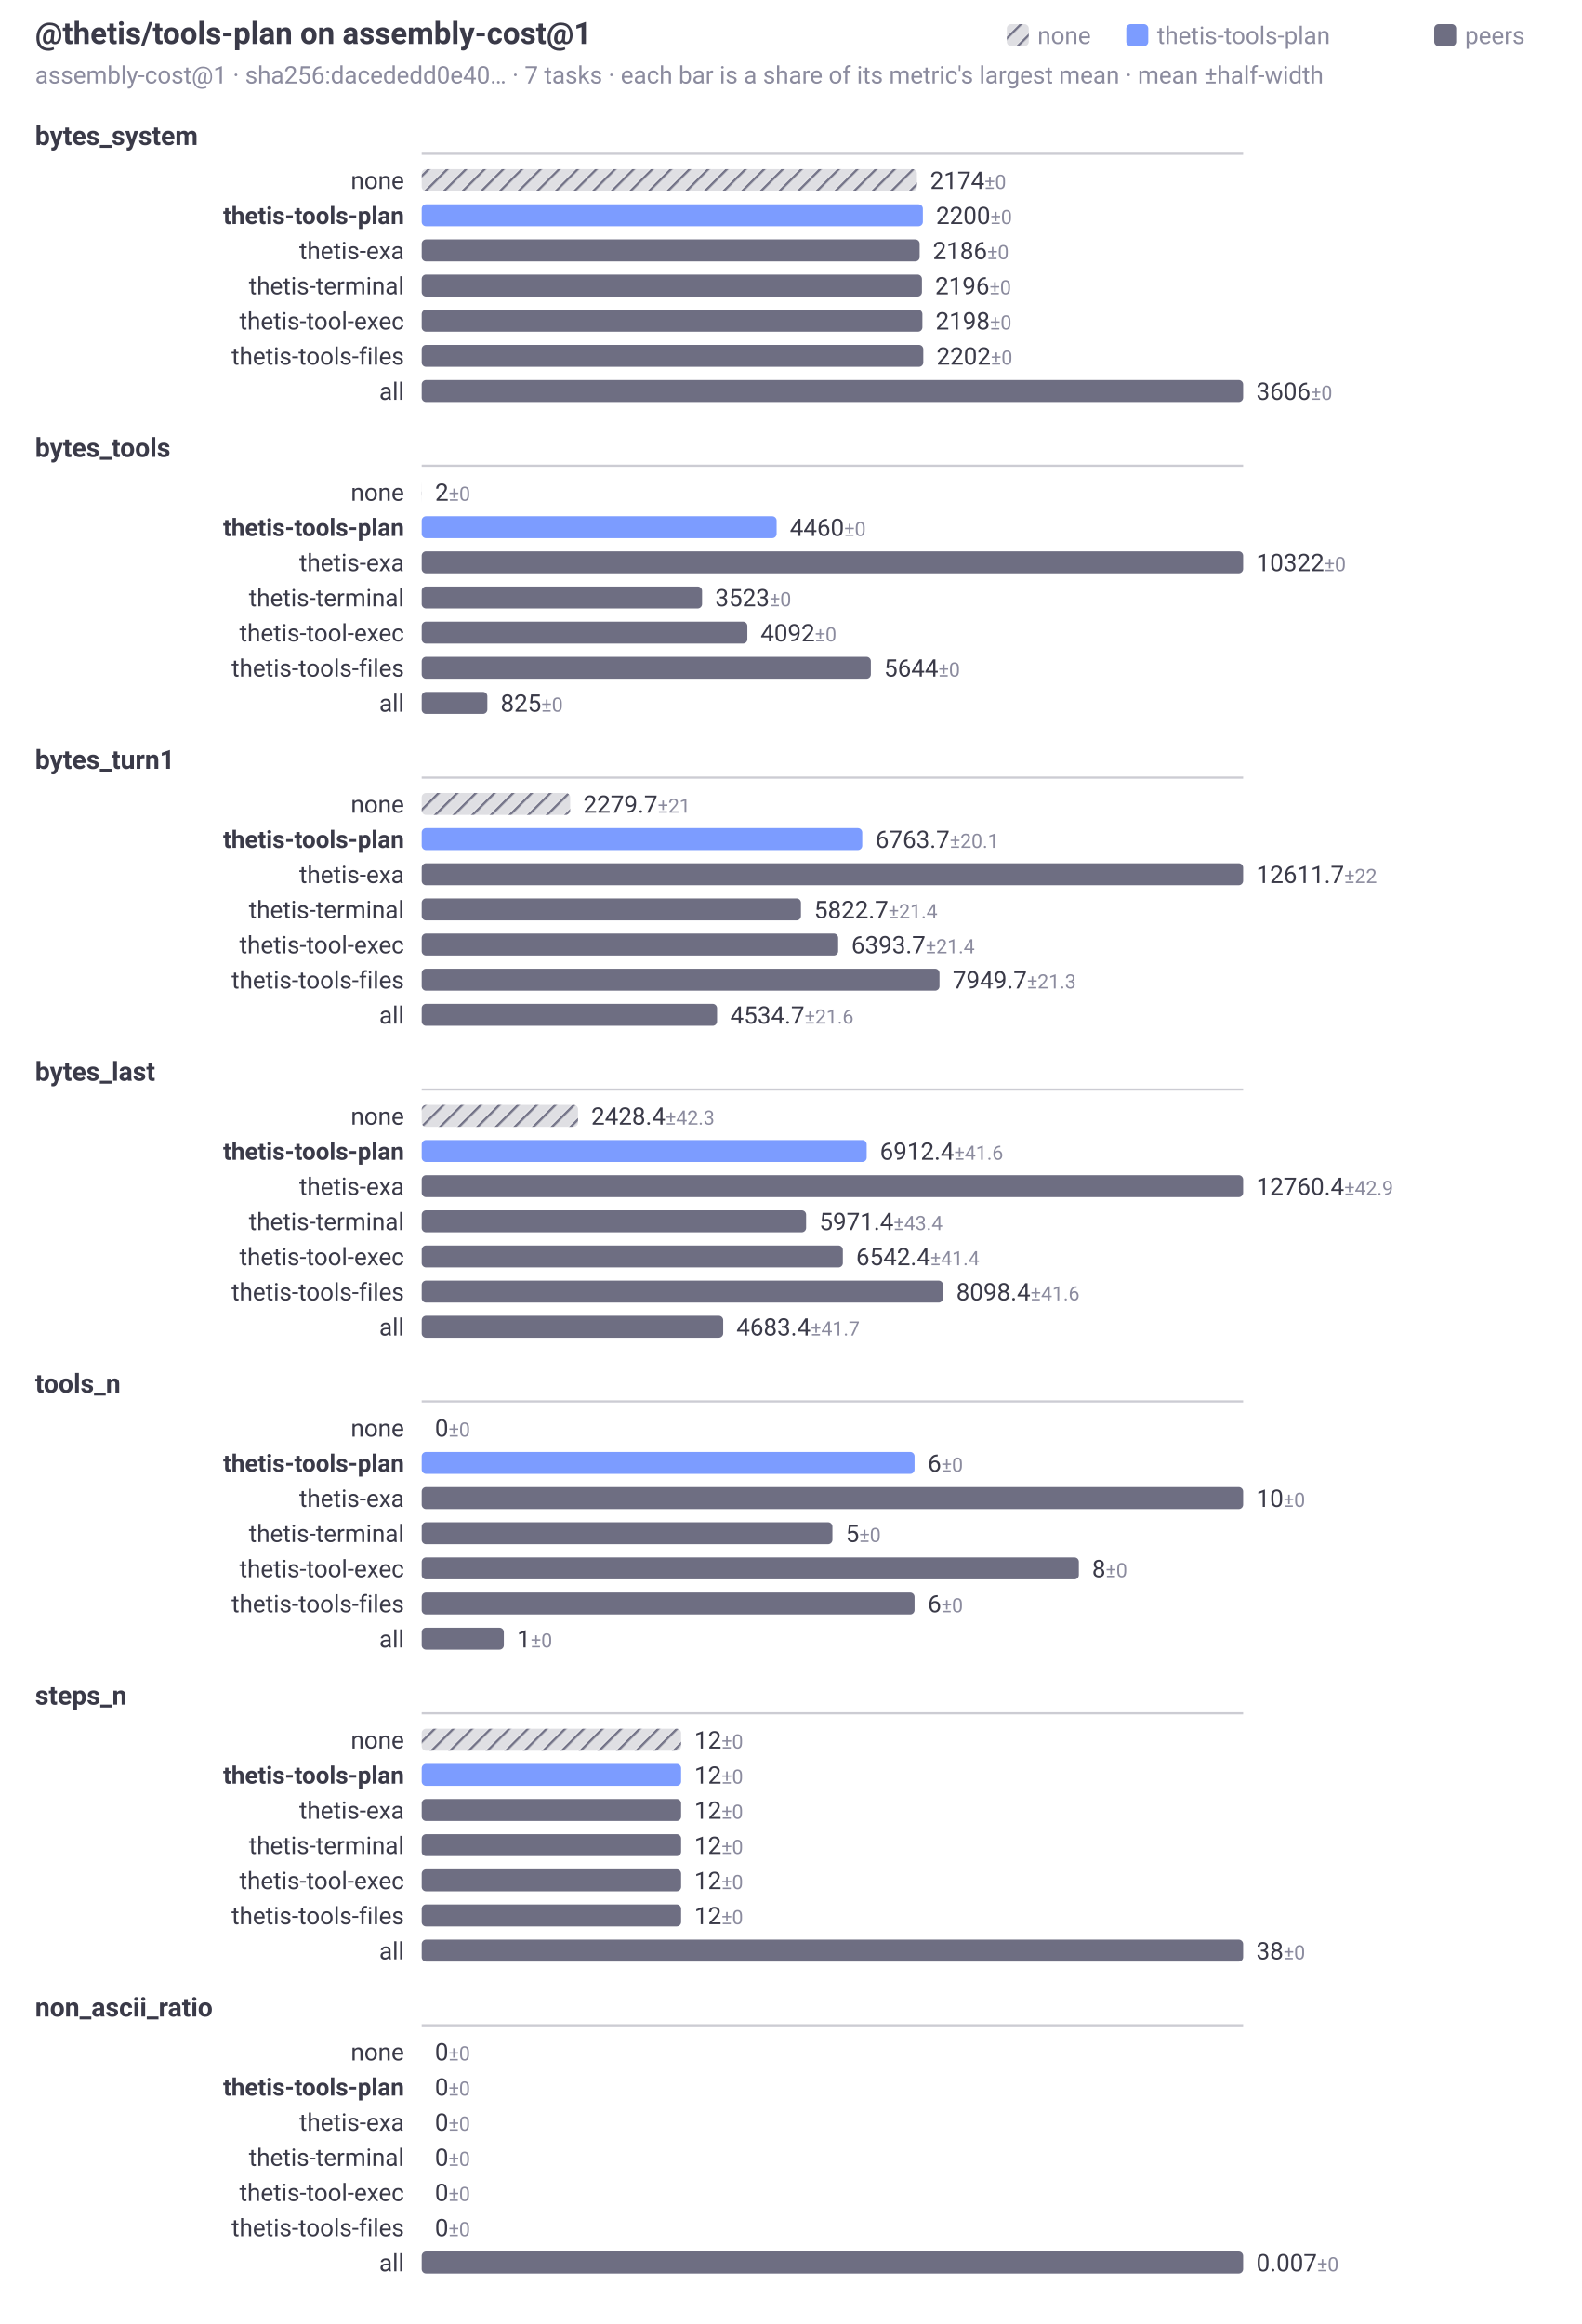
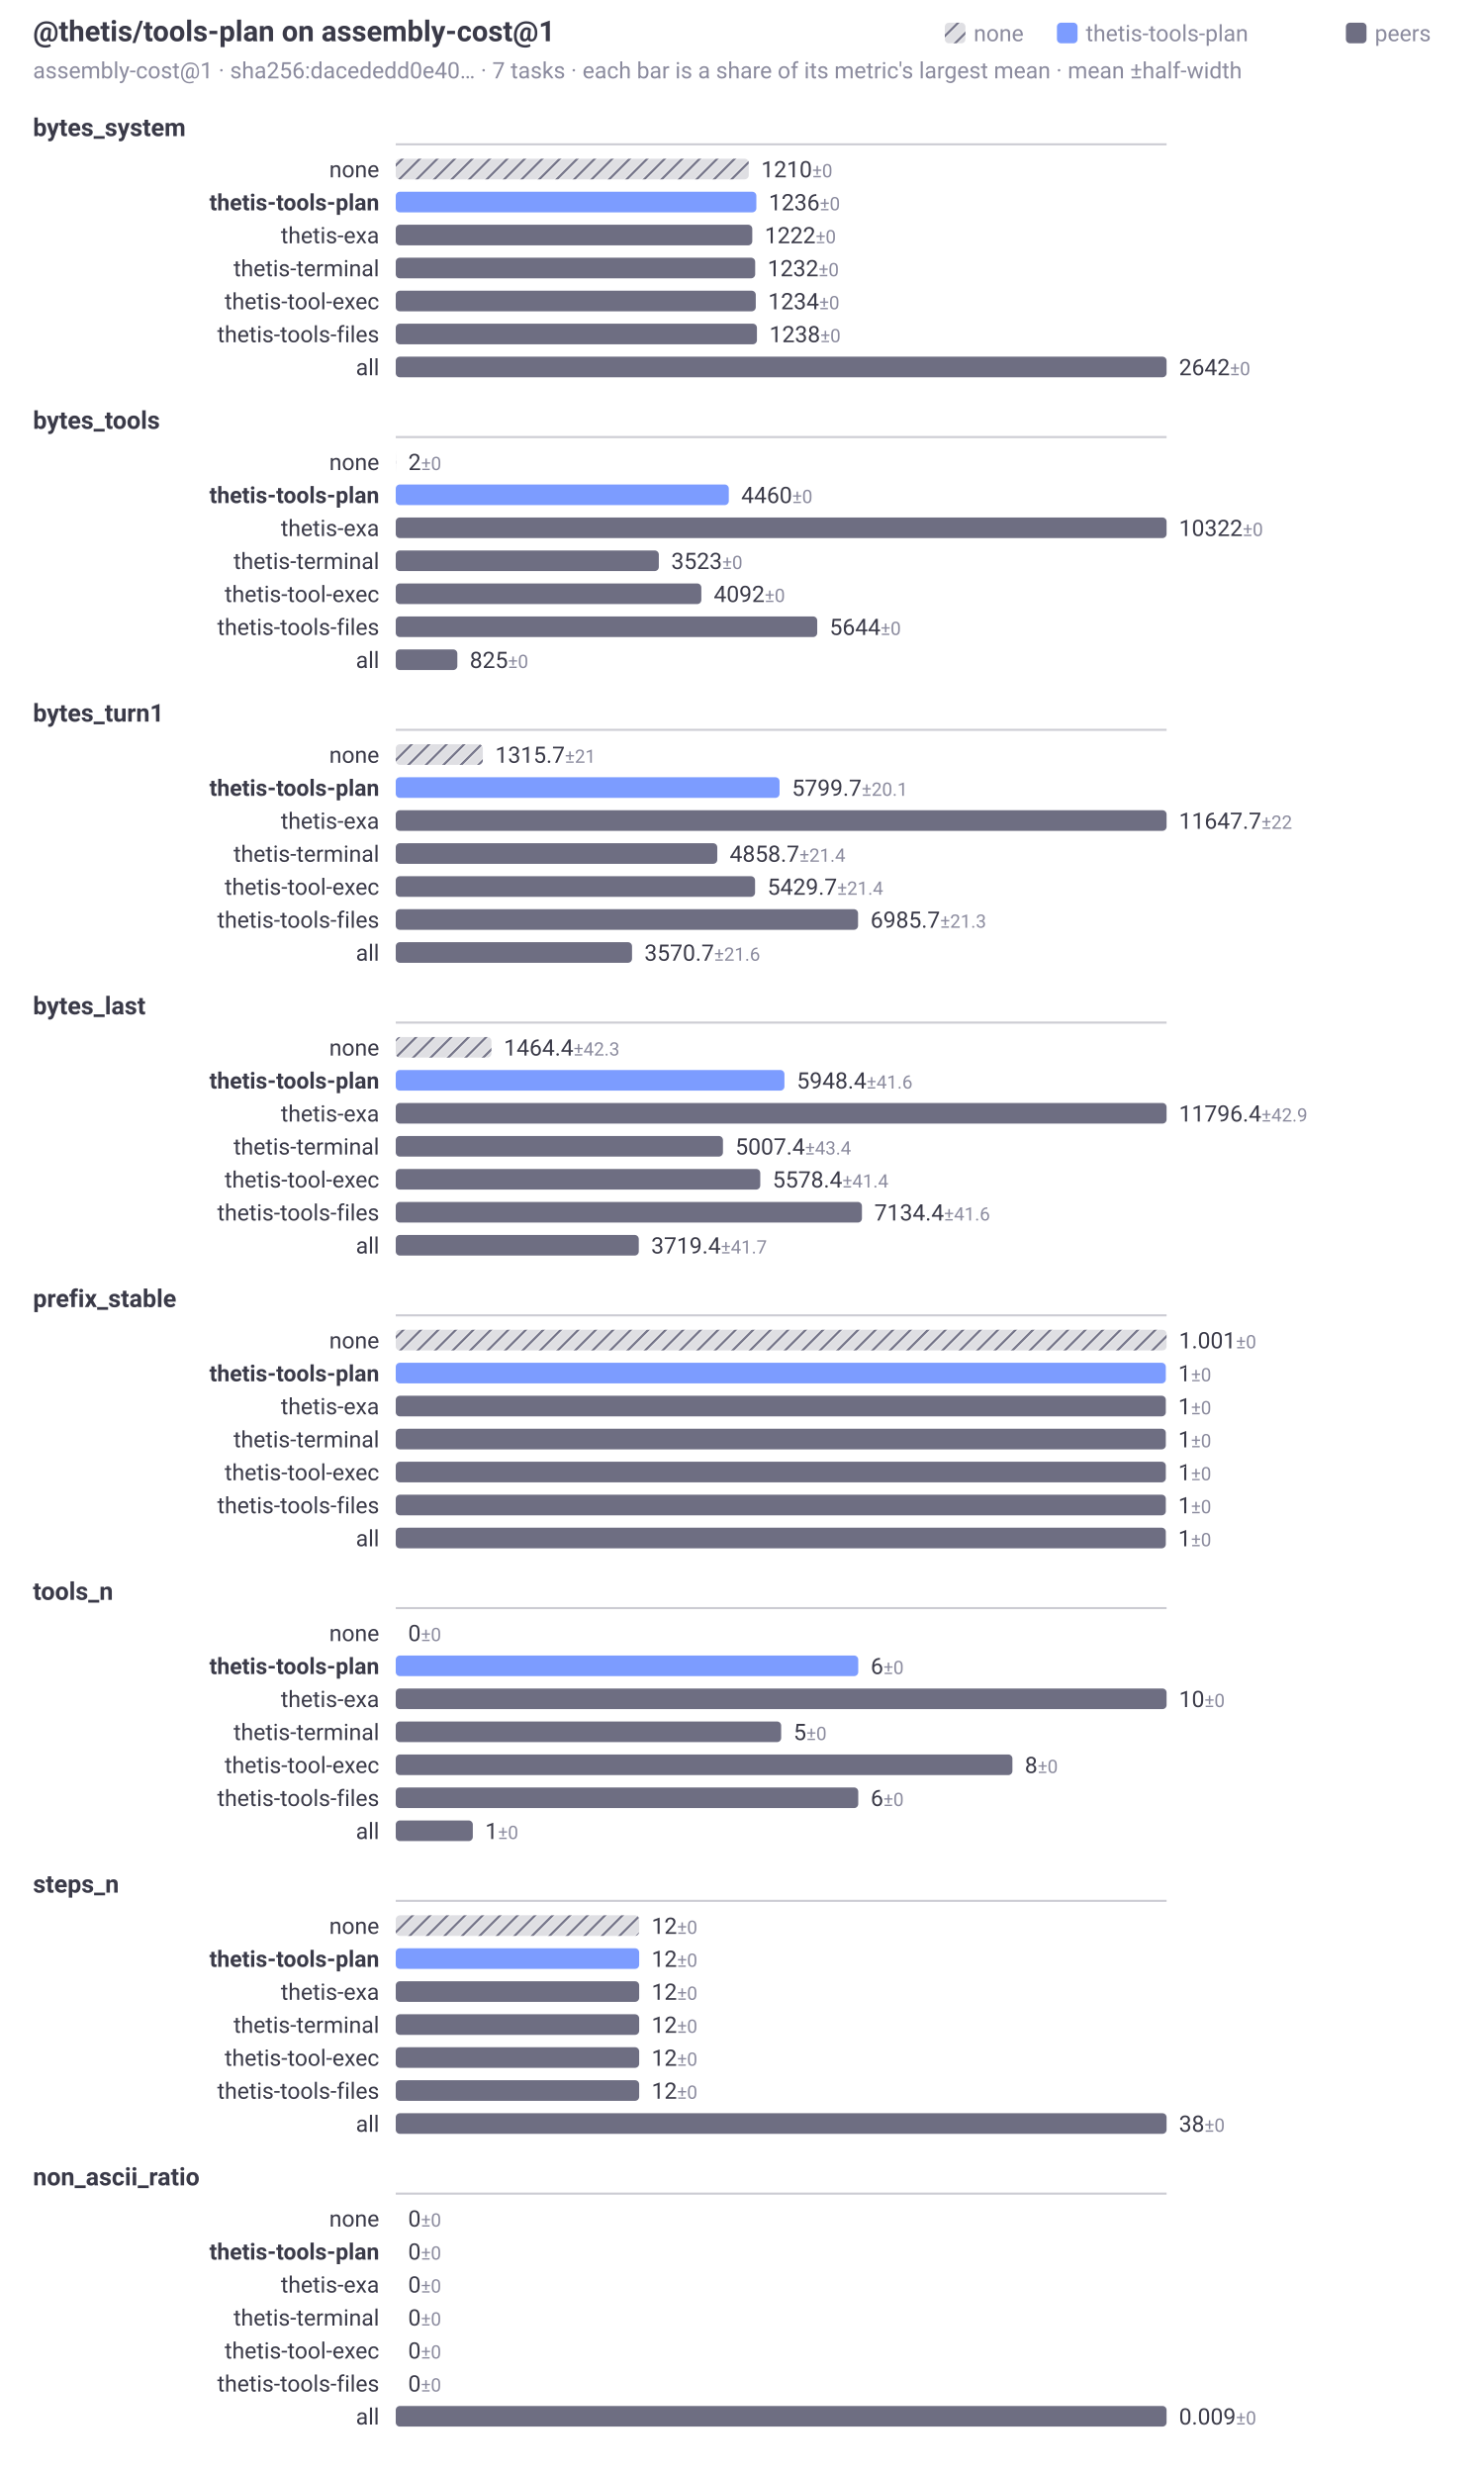
- <svg xmlns="http://www.w3.org/2000/svg" width="720" height="1058" viewBox="0 0 720 1058" role="img" aria-labelledby="t d" font-family="system-ui, -apple-system, Segoe UI, Roboto, sans-serif">
+ <svg xmlns="http://www.w3.org/2000/svg" width="720" height="1200" viewBox="0 0 720 1200" role="img" aria-labelledby="t d" font-family="system-ui, -apple-system, Segoe UI, Roboto, sans-serif">
  <style>.t{fill:#3a3a48}.f{fill:#8b8b9e}@media (prefers-color-scheme:dark){.t{fill:#d2d2dc}.f{fill:#9a9aae}}</style>
  <defs>
    <pattern id="hatch" width="6" height="6" patternUnits="userSpaceOnUse" patternTransform="rotate(45)">
      <rect width="6" height="6" fill="#6e6e82" fill-opacity="0.22" />
      <line x1="0" y1="0" x2="0" y2="6" stroke="#6e6e82" stroke-width="2" />
    </pattern>
  </defs>
  <text class="t" x="16" y="20" font-size="14" font-weight="600">@thetis/tools-plan on assembly-cost@1</text>
  <text class="f" x="16" y="38" font-size="11">assembly-cost@1 · sha256:dacededd0e40… · 7 tasks · each bar is a share of its metric's largest mean · mean ±half-width</text>
  <rect x="653" y="11" width="10" height="10" rx="2" fill="#6e6e82" />
  <text class="f" x="667" y="20" font-size="11">peers</text>
  <rect x="512.8" y="11" width="10" height="10" rx="2" fill="#7c9cff" />
  <text class="f" x="526.8" y="20" font-size="11">thetis-tools-plan</text>
  <rect x="458.4" y="11" width="10" height="10" rx="2" fill="url(#hatch)" />
  <text class="f" x="472.4" y="20" font-size="11">none</text>
  <text class="t" x="16" y="66" font-size="12" font-weight="600">bytes_system</text>
  <line x1="192" y1="70" x2="566" y2="70" stroke="#6e6e82" stroke-opacity="0.35" stroke-width="1" />
  <text class="t" x="184" y="86" font-size="11" text-anchor="end">none</text>
-   <rect x="192" y="77" width="225.48" height="10" rx="2" fill="url(#hatch)" />
-   <text class="t" x="423.48" y="86" font-size="11">2174<tspan class="f" font-size="9"> ±0</tspan>
+   <rect x="192" y="77" width="171.29" height="10" rx="2" fill="url(#hatch)" />
+   <text class="t" x="369.29" y="86" font-size="11">1210<tspan class="f" font-size="9"> ±0</tspan>
  </text>
  <text class="t" x="184" y="102" font-size="11" text-anchor="end" font-weight="600">thetis-tools-plan</text>
-   <rect x="192" y="93" width="228.18" height="10" rx="2" fill="#7c9cff" />
-   <text class="t" x="426.18" y="102" font-size="11">2200<tspan class="f" font-size="9"> ±0</tspan>
+   <rect x="192" y="93" width="174.97" height="10" rx="2" fill="#7c9cff" />
+   <text class="t" x="372.97" y="102" font-size="11">1236<tspan class="f" font-size="9"> ±0</tspan>
  </text>
  <text class="t" x="184" y="118" font-size="11" text-anchor="end">thetis-exa</text>
-   <rect x="192" y="109" width="226.72" height="10" rx="2" fill="#6e6e82" />
-   <text class="t" x="424.72" y="118" font-size="11">2186<tspan class="f" font-size="9"> ±0</tspan>
+   <rect x="192" y="109" width="172.99" height="10" rx="2" fill="#6e6e82" />
+   <text class="t" x="370.99" y="118" font-size="11">1222<tspan class="f" font-size="9"> ±0</tspan>
  </text>
  <text class="t" x="184" y="134" font-size="11" text-anchor="end">thetis-terminal</text>
-   <rect x="192" y="125" width="227.76" height="10" rx="2" fill="#6e6e82" />
-   <text class="t" x="425.76" y="134" font-size="11">2196<tspan class="f" font-size="9"> ±0</tspan>
+   <rect x="192" y="125" width="174.4" height="10" rx="2" fill="#6e6e82" />
+   <text class="t" x="372.4" y="134" font-size="11">1232<tspan class="f" font-size="9"> ±0</tspan>
  </text>
  <text class="t" x="184" y="150" font-size="11" text-anchor="end">thetis-tool-exec</text>
-   <rect x="192" y="141" width="227.97" height="10" rx="2" fill="#6e6e82" />
-   <text class="t" x="425.97" y="150" font-size="11">2198<tspan class="f" font-size="9"> ±0</tspan>
+   <rect x="192" y="141" width="174.68" height="10" rx="2" fill="#6e6e82" />
+   <text class="t" x="372.68" y="150" font-size="11">1234<tspan class="f" font-size="9"> ±0</tspan>
  </text>
  <text class="t" x="184" y="166" font-size="11" text-anchor="end">thetis-tools-files</text>
-   <rect x="192" y="157" width="228.38" height="10" rx="2" fill="#6e6e82" />
-   <text class="t" x="426.38" y="166" font-size="11">2202<tspan class="f" font-size="9"> ±0</tspan>
+   <rect x="192" y="157" width="175.25" height="10" rx="2" fill="#6e6e82" />
+   <text class="t" x="373.25" y="166" font-size="11">1238<tspan class="f" font-size="9"> ±0</tspan>
  </text>
  <text class="t" x="184" y="182" font-size="11" text-anchor="end">all</text>
  <rect x="192" y="173" width="374" height="10" rx="2" fill="#6e6e82" />
-   <text class="t" x="572" y="182" font-size="11">3606<tspan class="f" font-size="9"> ±0</tspan>
+   <text class="t" x="572" y="182" font-size="11">2642<tspan class="f" font-size="9"> ±0</tspan>
  </text>
  <text class="t" x="16" y="208" font-size="12" font-weight="600">bytes_tools</text>
  <line x1="192" y1="212" x2="566" y2="212" stroke="#6e6e82" stroke-opacity="0.35" stroke-width="1" />
  <text class="t" x="184" y="228" font-size="11" text-anchor="end">none</text>
  <rect x="192" y="219" width="0.07" height="10" rx="2" fill="url(#hatch)" />
  <text class="t" x="198.07" y="228" font-size="11">2<tspan class="f" font-size="9"> ±0</tspan>
  </text>
  <text class="t" x="184" y="244" font-size="11" text-anchor="end" font-weight="600">thetis-tools-plan</text>
  <rect x="192" y="235" width="161.6" height="10" rx="2" fill="#7c9cff" />
  <text class="t" x="359.6" y="244" font-size="11">4460<tspan class="f" font-size="9"> ±0</tspan>
  </text>
  <text class="t" x="184" y="260" font-size="11" text-anchor="end">thetis-exa</text>
  <rect x="192" y="251" width="374" height="10" rx="2" fill="#6e6e82" />
  <text class="t" x="572" y="260" font-size="11">10322<tspan class="f" font-size="9"> ±0</tspan>
  </text>
  <text class="t" x="184" y="276" font-size="11" text-anchor="end">thetis-terminal</text>
  <rect x="192" y="267" width="127.65" height="10" rx="2" fill="#6e6e82" />
  <text class="t" x="325.65" y="276" font-size="11">3523<tspan class="f" font-size="9"> ±0</tspan>
  </text>
  <text class="t" x="184" y="292" font-size="11" text-anchor="end">thetis-tool-exec</text>
  <rect x="192" y="283" width="148.27" height="10" rx="2" fill="#6e6e82" />
  <text class="t" x="346.27" y="292" font-size="11">4092<tspan class="f" font-size="9"> ±0</tspan>
  </text>
  <text class="t" x="184" y="308" font-size="11" text-anchor="end">thetis-tools-files</text>
  <rect x="192" y="299" width="204.5" height="10" rx="2" fill="#6e6e82" />
  <text class="t" x="402.5" y="308" font-size="11">5644<tspan class="f" font-size="9"> ±0</tspan>
  </text>
  <text class="t" x="184" y="324" font-size="11" text-anchor="end">all</text>
  <rect x="192" y="315" width="29.89" height="10" rx="2" fill="#6e6e82" />
  <text class="t" x="227.89" y="324" font-size="11">825<tspan class="f" font-size="9"> ±0</tspan>
  </text>
  <text class="t" x="16" y="350" font-size="12" font-weight="600">bytes_turn1</text>
  <line x1="192" y1="354" x2="566" y2="354" stroke="#6e6e82" stroke-opacity="0.35" stroke-width="1" />
  <text class="t" x="184" y="370" font-size="11" text-anchor="end">none</text>
-   <rect x="192" y="361" width="67.6" height="10" rx="2" fill="url(#hatch)" />
-   <text class="t" x="265.6" y="370" font-size="11">2279.7<tspan class="f" font-size="9"> ±21</tspan>
+   <rect x="192" y="361" width="42.25" height="10" rx="2" fill="url(#hatch)" />
+   <text class="t" x="240.25" y="370" font-size="11">1315.7<tspan class="f" font-size="9"> ±21</tspan>
  </text>
  <text class="t" x="184" y="386" font-size="11" text-anchor="end" font-weight="600">thetis-tools-plan</text>
-   <rect x="192" y="377" width="200.58" height="10" rx="2" fill="#7c9cff" />
-   <text class="t" x="398.58" y="386" font-size="11">6763.7<tspan class="f" font-size="9"> ±20.1</tspan>
+   <rect x="192" y="377" width="186.22" height="10" rx="2" fill="#7c9cff" />
+   <text class="t" x="384.22" y="386" font-size="11">5799.7<tspan class="f" font-size="9"> ±20.1</tspan>
  </text>
  <text class="t" x="184" y="402" font-size="11" text-anchor="end">thetis-exa</text>
  <rect x="192" y="393" width="374" height="10" rx="2" fill="#6e6e82" />
-   <text class="t" x="572" y="402" font-size="11">12611.7<tspan class="f" font-size="9"> ±22</tspan>
+   <text class="t" x="572" y="402" font-size="11">11647.7<tspan class="f" font-size="9"> ±22</tspan>
  </text>
  <text class="t" x="184" y="418" font-size="11" text-anchor="end">thetis-terminal</text>
-   <rect x="192" y="409" width="172.67" height="10" rx="2" fill="#6e6e82" />
-   <text class="t" x="370.67" y="418" font-size="11">5822.7<tspan class="f" font-size="9"> ±21.4</tspan>
+   <rect x="192" y="409" width="156.01" height="10" rx="2" fill="#6e6e82" />
+   <text class="t" x="354.01" y="418" font-size="11">4858.7<tspan class="f" font-size="9"> ±21.4</tspan>
  </text>
  <text class="t" x="184" y="434" font-size="11" text-anchor="end">thetis-tool-exec</text>
-   <rect x="192" y="425" width="189.61" height="10" rx="2" fill="#6e6e82" />
-   <text class="t" x="387.61" y="434" font-size="11">6393.7<tspan class="f" font-size="9"> ±21.4</tspan>
+   <rect x="192" y="425" width="174.34" height="10" rx="2" fill="#6e6e82" />
+   <text class="t" x="372.34" y="434" font-size="11">5429.7<tspan class="f" font-size="9"> ±21.4</tspan>
  </text>
  <text class="t" x="184" y="450" font-size="11" text-anchor="end">thetis-tools-files</text>
-   <rect x="192" y="441" width="235.75" height="10" rx="2" fill="#6e6e82" />
-   <text class="t" x="433.75" y="450" font-size="11">7949.7<tspan class="f" font-size="9"> ±21.3</tspan>
+   <rect x="192" y="441" width="224.31" height="10" rx="2" fill="#6e6e82" />
+   <text class="t" x="422.31" y="450" font-size="11">6985.7<tspan class="f" font-size="9"> ±21.3</tspan>
  </text>
  <text class="t" x="184" y="466" font-size="11" text-anchor="end">all</text>
-   <rect x="192" y="457" width="134.48" height="10" rx="2" fill="#6e6e82" />
-   <text class="t" x="332.48" y="466" font-size="11">4534.7<tspan class="f" font-size="9"> ±21.6</tspan>
+   <rect x="192" y="457" width="114.65" height="10" rx="2" fill="#6e6e82" />
+   <text class="t" x="312.65" y="466" font-size="11">3570.7<tspan class="f" font-size="9"> ±21.6</tspan>
  </text>
  <text class="t" x="16" y="492" font-size="12" font-weight="600">bytes_last</text>
  <line x1="192" y1="496" x2="566" y2="496" stroke="#6e6e82" stroke-opacity="0.35" stroke-width="1" />
  <text class="t" x="184" y="512" font-size="11" text-anchor="end">none</text>
-   <rect x="192" y="503" width="71.18" height="10" rx="2" fill="url(#hatch)" />
-   <text class="t" x="269.18" y="512" font-size="11">2428.4<tspan class="f" font-size="9"> ±42.3</tspan>
+   <rect x="192" y="503" width="46.43" height="10" rx="2" fill="url(#hatch)" />
+   <text class="t" x="244.43" y="512" font-size="11">1464.4<tspan class="f" font-size="9"> ±42.3</tspan>
  </text>
  <text class="t" x="184" y="528" font-size="11" text-anchor="end" font-weight="600">thetis-tools-plan</text>
-   <rect x="192" y="519" width="202.6" height="10" rx="2" fill="#7c9cff" />
-   <text class="t" x="400.6" y="528" font-size="11">6912.4<tspan class="f" font-size="9"> ±41.6</tspan>
+   <rect x="192" y="519" width="188.59" height="10" rx="2" fill="#7c9cff" />
+   <text class="t" x="386.59" y="528" font-size="11">5948.4<tspan class="f" font-size="9"> ±41.6</tspan>
  </text>
  <text class="t" x="184" y="544" font-size="11" text-anchor="end">thetis-exa</text>
  <rect x="192" y="535" width="374" height="10" rx="2" fill="#6e6e82" />
-   <text class="t" x="572" y="544" font-size="11">12760.4<tspan class="f" font-size="9"> ±42.9</tspan>
+   <text class="t" x="572" y="544" font-size="11">11796.4<tspan class="f" font-size="9"> ±42.9</tspan>
  </text>
  <text class="t" x="184" y="560" font-size="11" text-anchor="end">thetis-terminal</text>
-   <rect x="192" y="551" width="175.02" height="10" rx="2" fill="#6e6e82" />
-   <text class="t" x="373.02" y="560" font-size="11">5971.4<tspan class="f" font-size="9"> ±43.4</tspan>
+   <rect x="192" y="551" width="158.76" height="10" rx="2" fill="#6e6e82" />
+   <text class="t" x="356.76" y="560" font-size="11">5007.4<tspan class="f" font-size="9"> ±43.4</tspan>
  </text>
  <text class="t" x="184" y="576" font-size="11" text-anchor="end">thetis-tool-exec</text>
-   <rect x="192" y="567" width="191.75" height="10" rx="2" fill="#6e6e82" />
-   <text class="t" x="389.75" y="576" font-size="11">6542.4<tspan class="f" font-size="9"> ±41.4</tspan>
+   <rect x="192" y="567" width="176.86" height="10" rx="2" fill="#6e6e82" />
+   <text class="t" x="374.86" y="576" font-size="11">5578.4<tspan class="f" font-size="9"> ±41.4</tspan>
  </text>
  <text class="t" x="184" y="592" font-size="11" text-anchor="end">thetis-tools-files</text>
-   <rect x="192" y="583" width="237.36" height="10" rx="2" fill="#6e6e82" />
-   <text class="t" x="435.36" y="592" font-size="11">8098.4<tspan class="f" font-size="9"> ±41.6</tspan>
+   <rect x="192" y="583" width="226.19" height="10" rx="2" fill="#6e6e82" />
+   <text class="t" x="424.19" y="592" font-size="11">7134.4<tspan class="f" font-size="9"> ±41.6</tspan>
  </text>
  <text class="t" x="184" y="608" font-size="11" text-anchor="end">all</text>
-   <rect x="192" y="599" width="137.27" height="10" rx="2" fill="#6e6e82" />
-   <text class="t" x="335.27" y="608" font-size="11">4683.4<tspan class="f" font-size="9"> ±41.7</tspan>
-   </text>
-   <text class="t" x="16" y="634" font-size="12" font-weight="600">tools_n</text>
+   <rect x="192" y="599" width="117.92" height="10" rx="2" fill="#6e6e82" />
+   <text class="t" x="315.92" y="608" font-size="11">3719.4<tspan class="f" font-size="9"> ±41.7</tspan>
+   </text>
+   <text class="t" x="16" y="634" font-size="12" font-weight="600">prefix_stable</text>
  <line x1="192" y1="638" x2="566" y2="638" stroke="#6e6e82" stroke-opacity="0.35" stroke-width="1" />
  <text class="t" x="184" y="654" font-size="11" text-anchor="end">none</text>
-   <rect x="192" y="645" width="0" height="10" rx="2" fill="url(#hatch)" />
-   <text class="t" x="198" y="654" font-size="11">0<tspan class="f" font-size="9"> ±0</tspan>
+   <rect x="192" y="645" width="374" height="10" rx="2" fill="url(#hatch)" />
+   <text class="t" x="572" y="654" font-size="11">1.001<tspan class="f" font-size="9"> ±0</tspan>
  </text>
  <text class="t" x="184" y="670" font-size="11" text-anchor="end" font-weight="600">thetis-tools-plan</text>
-   <rect x="192" y="661" width="224.4" height="10" rx="2" fill="#7c9cff" />
-   <text class="t" x="422.4" y="670" font-size="11">6<tspan class="f" font-size="9"> ±0</tspan>
+   <rect x="192" y="661" width="373.63" height="10" rx="2" fill="#7c9cff" />
+   <text class="t" x="571.63" y="670" font-size="11">1<tspan class="f" font-size="9"> ±0</tspan>
  </text>
  <text class="t" x="184" y="686" font-size="11" text-anchor="end">thetis-exa</text>
-   <rect x="192" y="677" width="374" height="10" rx="2" fill="#6e6e82" />
-   <text class="t" x="572" y="686" font-size="11">10<tspan class="f" font-size="9"> ±0</tspan>
+   <rect x="192" y="677" width="373.63" height="10" rx="2" fill="#6e6e82" />
+   <text class="t" x="571.63" y="686" font-size="11">1<tspan class="f" font-size="9"> ±0</tspan>
  </text>
  <text class="t" x="184" y="702" font-size="11" text-anchor="end">thetis-terminal</text>
-   <rect x="192" y="693" width="187" height="10" rx="2" fill="#6e6e82" />
-   <text class="t" x="385" y="702" font-size="11">5<tspan class="f" font-size="9"> ±0</tspan>
+   <rect x="192" y="693" width="373.63" height="10" rx="2" fill="#6e6e82" />
+   <text class="t" x="571.63" y="702" font-size="11">1<tspan class="f" font-size="9"> ±0</tspan>
  </text>
  <text class="t" x="184" y="718" font-size="11" text-anchor="end">thetis-tool-exec</text>
-   <rect x="192" y="709" width="299.2" height="10" rx="2" fill="#6e6e82" />
-   <text class="t" x="497.2" y="718" font-size="11">8<tspan class="f" font-size="9"> ±0</tspan>
+   <rect x="192" y="709" width="373.63" height="10" rx="2" fill="#6e6e82" />
+   <text class="t" x="571.63" y="718" font-size="11">1<tspan class="f" font-size="9"> ±0</tspan>
  </text>
  <text class="t" x="184" y="734" font-size="11" text-anchor="end">thetis-tools-files</text>
-   <rect x="192" y="725" width="224.4" height="10" rx="2" fill="#6e6e82" />
-   <text class="t" x="422.4" y="734" font-size="11">6<tspan class="f" font-size="9"> ±0</tspan>
+   <rect x="192" y="725" width="373.63" height="10" rx="2" fill="#6e6e82" />
+   <text class="t" x="571.63" y="734" font-size="11">1<tspan class="f" font-size="9"> ±0</tspan>
  </text>
  <text class="t" x="184" y="750" font-size="11" text-anchor="end">all</text>
-   <rect x="192" y="741" width="37.4" height="10" rx="2" fill="#6e6e82" />
-   <text class="t" x="235.4" y="750" font-size="11">1<tspan class="f" font-size="9"> ±0</tspan>
-   </text>
-   <text class="t" x="16" y="776" font-size="12" font-weight="600">steps_n</text>
+   <rect x="192" y="741" width="373.63" height="10" rx="2" fill="#6e6e82" />
+   <text class="t" x="571.63" y="750" font-size="11">1<tspan class="f" font-size="9"> ±0</tspan>
+   </text>
+   <text class="t" x="16" y="776" font-size="12" font-weight="600">tools_n</text>
  <line x1="192" y1="780" x2="566" y2="780" stroke="#6e6e82" stroke-opacity="0.35" stroke-width="1" />
  <text class="t" x="184" y="796" font-size="11" text-anchor="end">none</text>
-   <rect x="192" y="787" width="118.11" height="10" rx="2" fill="url(#hatch)" />
-   <text class="t" x="316.11" y="796" font-size="11">12<tspan class="f" font-size="9"> ±0</tspan>
+   <rect x="192" y="787" width="0" height="10" rx="2" fill="url(#hatch)" />
+   <text class="t" x="198" y="796" font-size="11">0<tspan class="f" font-size="9"> ±0</tspan>
  </text>
  <text class="t" x="184" y="812" font-size="11" text-anchor="end" font-weight="600">thetis-tools-plan</text>
-   <rect x="192" y="803" width="118.11" height="10" rx="2" fill="#7c9cff" />
-   <text class="t" x="316.11" y="812" font-size="11">12<tspan class="f" font-size="9"> ±0</tspan>
+   <rect x="192" y="803" width="224.4" height="10" rx="2" fill="#7c9cff" />
+   <text class="t" x="422.4" y="812" font-size="11">6<tspan class="f" font-size="9"> ±0</tspan>
  </text>
  <text class="t" x="184" y="828" font-size="11" text-anchor="end">thetis-exa</text>
-   <rect x="192" y="819" width="118.11" height="10" rx="2" fill="#6e6e82" />
-   <text class="t" x="316.11" y="828" font-size="11">12<tspan class="f" font-size="9"> ±0</tspan>
+   <rect x="192" y="819" width="374" height="10" rx="2" fill="#6e6e82" />
+   <text class="t" x="572" y="828" font-size="11">10<tspan class="f" font-size="9"> ±0</tspan>
  </text>
  <text class="t" x="184" y="844" font-size="11" text-anchor="end">thetis-terminal</text>
-   <rect x="192" y="835" width="118.11" height="10" rx="2" fill="#6e6e82" />
-   <text class="t" x="316.11" y="844" font-size="11">12<tspan class="f" font-size="9"> ±0</tspan>
+   <rect x="192" y="835" width="187" height="10" rx="2" fill="#6e6e82" />
+   <text class="t" x="385" y="844" font-size="11">5<tspan class="f" font-size="9"> ±0</tspan>
  </text>
  <text class="t" x="184" y="860" font-size="11" text-anchor="end">thetis-tool-exec</text>
-   <rect x="192" y="851" width="118.11" height="10" rx="2" fill="#6e6e82" />
-   <text class="t" x="316.11" y="860" font-size="11">12<tspan class="f" font-size="9"> ±0</tspan>
+   <rect x="192" y="851" width="299.2" height="10" rx="2" fill="#6e6e82" />
+   <text class="t" x="497.2" y="860" font-size="11">8<tspan class="f" font-size="9"> ±0</tspan>
  </text>
  <text class="t" x="184" y="876" font-size="11" text-anchor="end">thetis-tools-files</text>
-   <rect x="192" y="867" width="118.11" height="10" rx="2" fill="#6e6e82" />
-   <text class="t" x="316.11" y="876" font-size="11">12<tspan class="f" font-size="9"> ±0</tspan>
+   <rect x="192" y="867" width="224.4" height="10" rx="2" fill="#6e6e82" />
+   <text class="t" x="422.4" y="876" font-size="11">6<tspan class="f" font-size="9"> ±0</tspan>
  </text>
  <text class="t" x="184" y="892" font-size="11" text-anchor="end">all</text>
-   <rect x="192" y="883" width="374" height="10" rx="2" fill="#6e6e82" />
-   <text class="t" x="572" y="892" font-size="11">38<tspan class="f" font-size="9"> ±0</tspan>
-   </text>
-   <text class="t" x="16" y="918" font-size="12" font-weight="600">non_ascii_ratio</text>
+   <rect x="192" y="883" width="37.4" height="10" rx="2" fill="#6e6e82" />
+   <text class="t" x="235.4" y="892" font-size="11">1<tspan class="f" font-size="9"> ±0</tspan>
+   </text>
+   <text class="t" x="16" y="918" font-size="12" font-weight="600">steps_n</text>
  <line x1="192" y1="922" x2="566" y2="922" stroke="#6e6e82" stroke-opacity="0.35" stroke-width="1" />
  <text class="t" x="184" y="938" font-size="11" text-anchor="end">none</text>
-   <rect x="192" y="929" width="0" height="10" rx="2" fill="url(#hatch)" />
-   <text class="t" x="198" y="938" font-size="11">0<tspan class="f" font-size="9"> ±0</tspan>
+   <rect x="192" y="929" width="118.11" height="10" rx="2" fill="url(#hatch)" />
+   <text class="t" x="316.11" y="938" font-size="11">12<tspan class="f" font-size="9"> ±0</tspan>
  </text>
  <text class="t" x="184" y="954" font-size="11" text-anchor="end" font-weight="600">thetis-tools-plan</text>
-   <rect x="192" y="945" width="0" height="10" rx="2" fill="#7c9cff" />
-   <text class="t" x="198" y="954" font-size="11">0<tspan class="f" font-size="9"> ±0</tspan>
+   <rect x="192" y="945" width="118.11" height="10" rx="2" fill="#7c9cff" />
+   <text class="t" x="316.11" y="954" font-size="11">12<tspan class="f" font-size="9"> ±0</tspan>
  </text>
  <text class="t" x="184" y="970" font-size="11" text-anchor="end">thetis-exa</text>
-   <rect x="192" y="961" width="0" height="10" rx="2" fill="#6e6e82" />
-   <text class="t" x="198" y="970" font-size="11">0<tspan class="f" font-size="9"> ±0</tspan>
+   <rect x="192" y="961" width="118.11" height="10" rx="2" fill="#6e6e82" />
+   <text class="t" x="316.11" y="970" font-size="11">12<tspan class="f" font-size="9"> ±0</tspan>
  </text>
  <text class="t" x="184" y="986" font-size="11" text-anchor="end">thetis-terminal</text>
-   <rect x="192" y="977" width="0" height="10" rx="2" fill="#6e6e82" />
-   <text class="t" x="198" y="986" font-size="11">0<tspan class="f" font-size="9"> ±0</tspan>
+   <rect x="192" y="977" width="118.11" height="10" rx="2" fill="#6e6e82" />
+   <text class="t" x="316.11" y="986" font-size="11">12<tspan class="f" font-size="9"> ±0</tspan>
  </text>
  <text class="t" x="184" y="1002" font-size="11" text-anchor="end">thetis-tool-exec</text>
-   <rect x="192" y="993" width="0" height="10" rx="2" fill="#6e6e82" />
-   <text class="t" x="198" y="1002" font-size="11">0<tspan class="f" font-size="9"> ±0</tspan>
+   <rect x="192" y="993" width="118.11" height="10" rx="2" fill="#6e6e82" />
+   <text class="t" x="316.11" y="1002" font-size="11">12<tspan class="f" font-size="9"> ±0</tspan>
  </text>
  <text class="t" x="184" y="1018" font-size="11" text-anchor="end">thetis-tools-files</text>
-   <rect x="192" y="1009" width="0" height="10" rx="2" fill="#6e6e82" />
-   <text class="t" x="198" y="1018" font-size="11">0<tspan class="f" font-size="9"> ±0</tspan>
+   <rect x="192" y="1009" width="118.11" height="10" rx="2" fill="#6e6e82" />
+   <text class="t" x="316.11" y="1018" font-size="11">12<tspan class="f" font-size="9"> ±0</tspan>
  </text>
  <text class="t" x="184" y="1034" font-size="11" text-anchor="end">all</text>
  <rect x="192" y="1025" width="374" height="10" rx="2" fill="#6e6e82" />
-   <text class="t" x="572" y="1034" font-size="11">0.007<tspan class="f" font-size="9"> ±0</tspan>
+   <text class="t" x="572" y="1034" font-size="11">38<tspan class="f" font-size="9"> ±0</tspan>
+   </text>
+   <text class="t" x="16" y="1060" font-size="12" font-weight="600">non_ascii_ratio</text>
+   <line x1="192" y1="1064" x2="566" y2="1064" stroke="#6e6e82" stroke-opacity="0.35" stroke-width="1" />
+   <text class="t" x="184" y="1080" font-size="11" text-anchor="end">none</text>
+   <rect x="192" y="1071" width="0" height="10" rx="2" fill="url(#hatch)" />
+   <text class="t" x="198" y="1080" font-size="11">0<tspan class="f" font-size="9"> ±0</tspan>
+   </text>
+   <text class="t" x="184" y="1096" font-size="11" text-anchor="end" font-weight="600">thetis-tools-plan</text>
+   <rect x="192" y="1087" width="0" height="10" rx="2" fill="#7c9cff" />
+   <text class="t" x="198" y="1096" font-size="11">0<tspan class="f" font-size="9"> ±0</tspan>
+   </text>
+   <text class="t" x="184" y="1112" font-size="11" text-anchor="end">thetis-exa</text>
+   <rect x="192" y="1103" width="0" height="10" rx="2" fill="#6e6e82" />
+   <text class="t" x="198" y="1112" font-size="11">0<tspan class="f" font-size="9"> ±0</tspan>
+   </text>
+   <text class="t" x="184" y="1128" font-size="11" text-anchor="end">thetis-terminal</text>
+   <rect x="192" y="1119" width="0" height="10" rx="2" fill="#6e6e82" />
+   <text class="t" x="198" y="1128" font-size="11">0<tspan class="f" font-size="9"> ±0</tspan>
+   </text>
+   <text class="t" x="184" y="1144" font-size="11" text-anchor="end">thetis-tool-exec</text>
+   <rect x="192" y="1135" width="0" height="10" rx="2" fill="#6e6e82" />
+   <text class="t" x="198" y="1144" font-size="11">0<tspan class="f" font-size="9"> ±0</tspan>
+   </text>
+   <text class="t" x="184" y="1160" font-size="11" text-anchor="end">thetis-tools-files</text>
+   <rect x="192" y="1151" width="0" height="10" rx="2" fill="#6e6e82" />
+   <text class="t" x="198" y="1160" font-size="11">0<tspan class="f" font-size="9"> ±0</tspan>
+   </text>
+   <text class="t" x="184" y="1176" font-size="11" text-anchor="end">all</text>
+   <rect x="192" y="1167" width="374" height="10" rx="2" fill="#6e6e82" />
+   <text class="t" x="572" y="1176" font-size="11">0.009<tspan class="f" font-size="9"> ±0</tspan>
  </text>
</svg>
